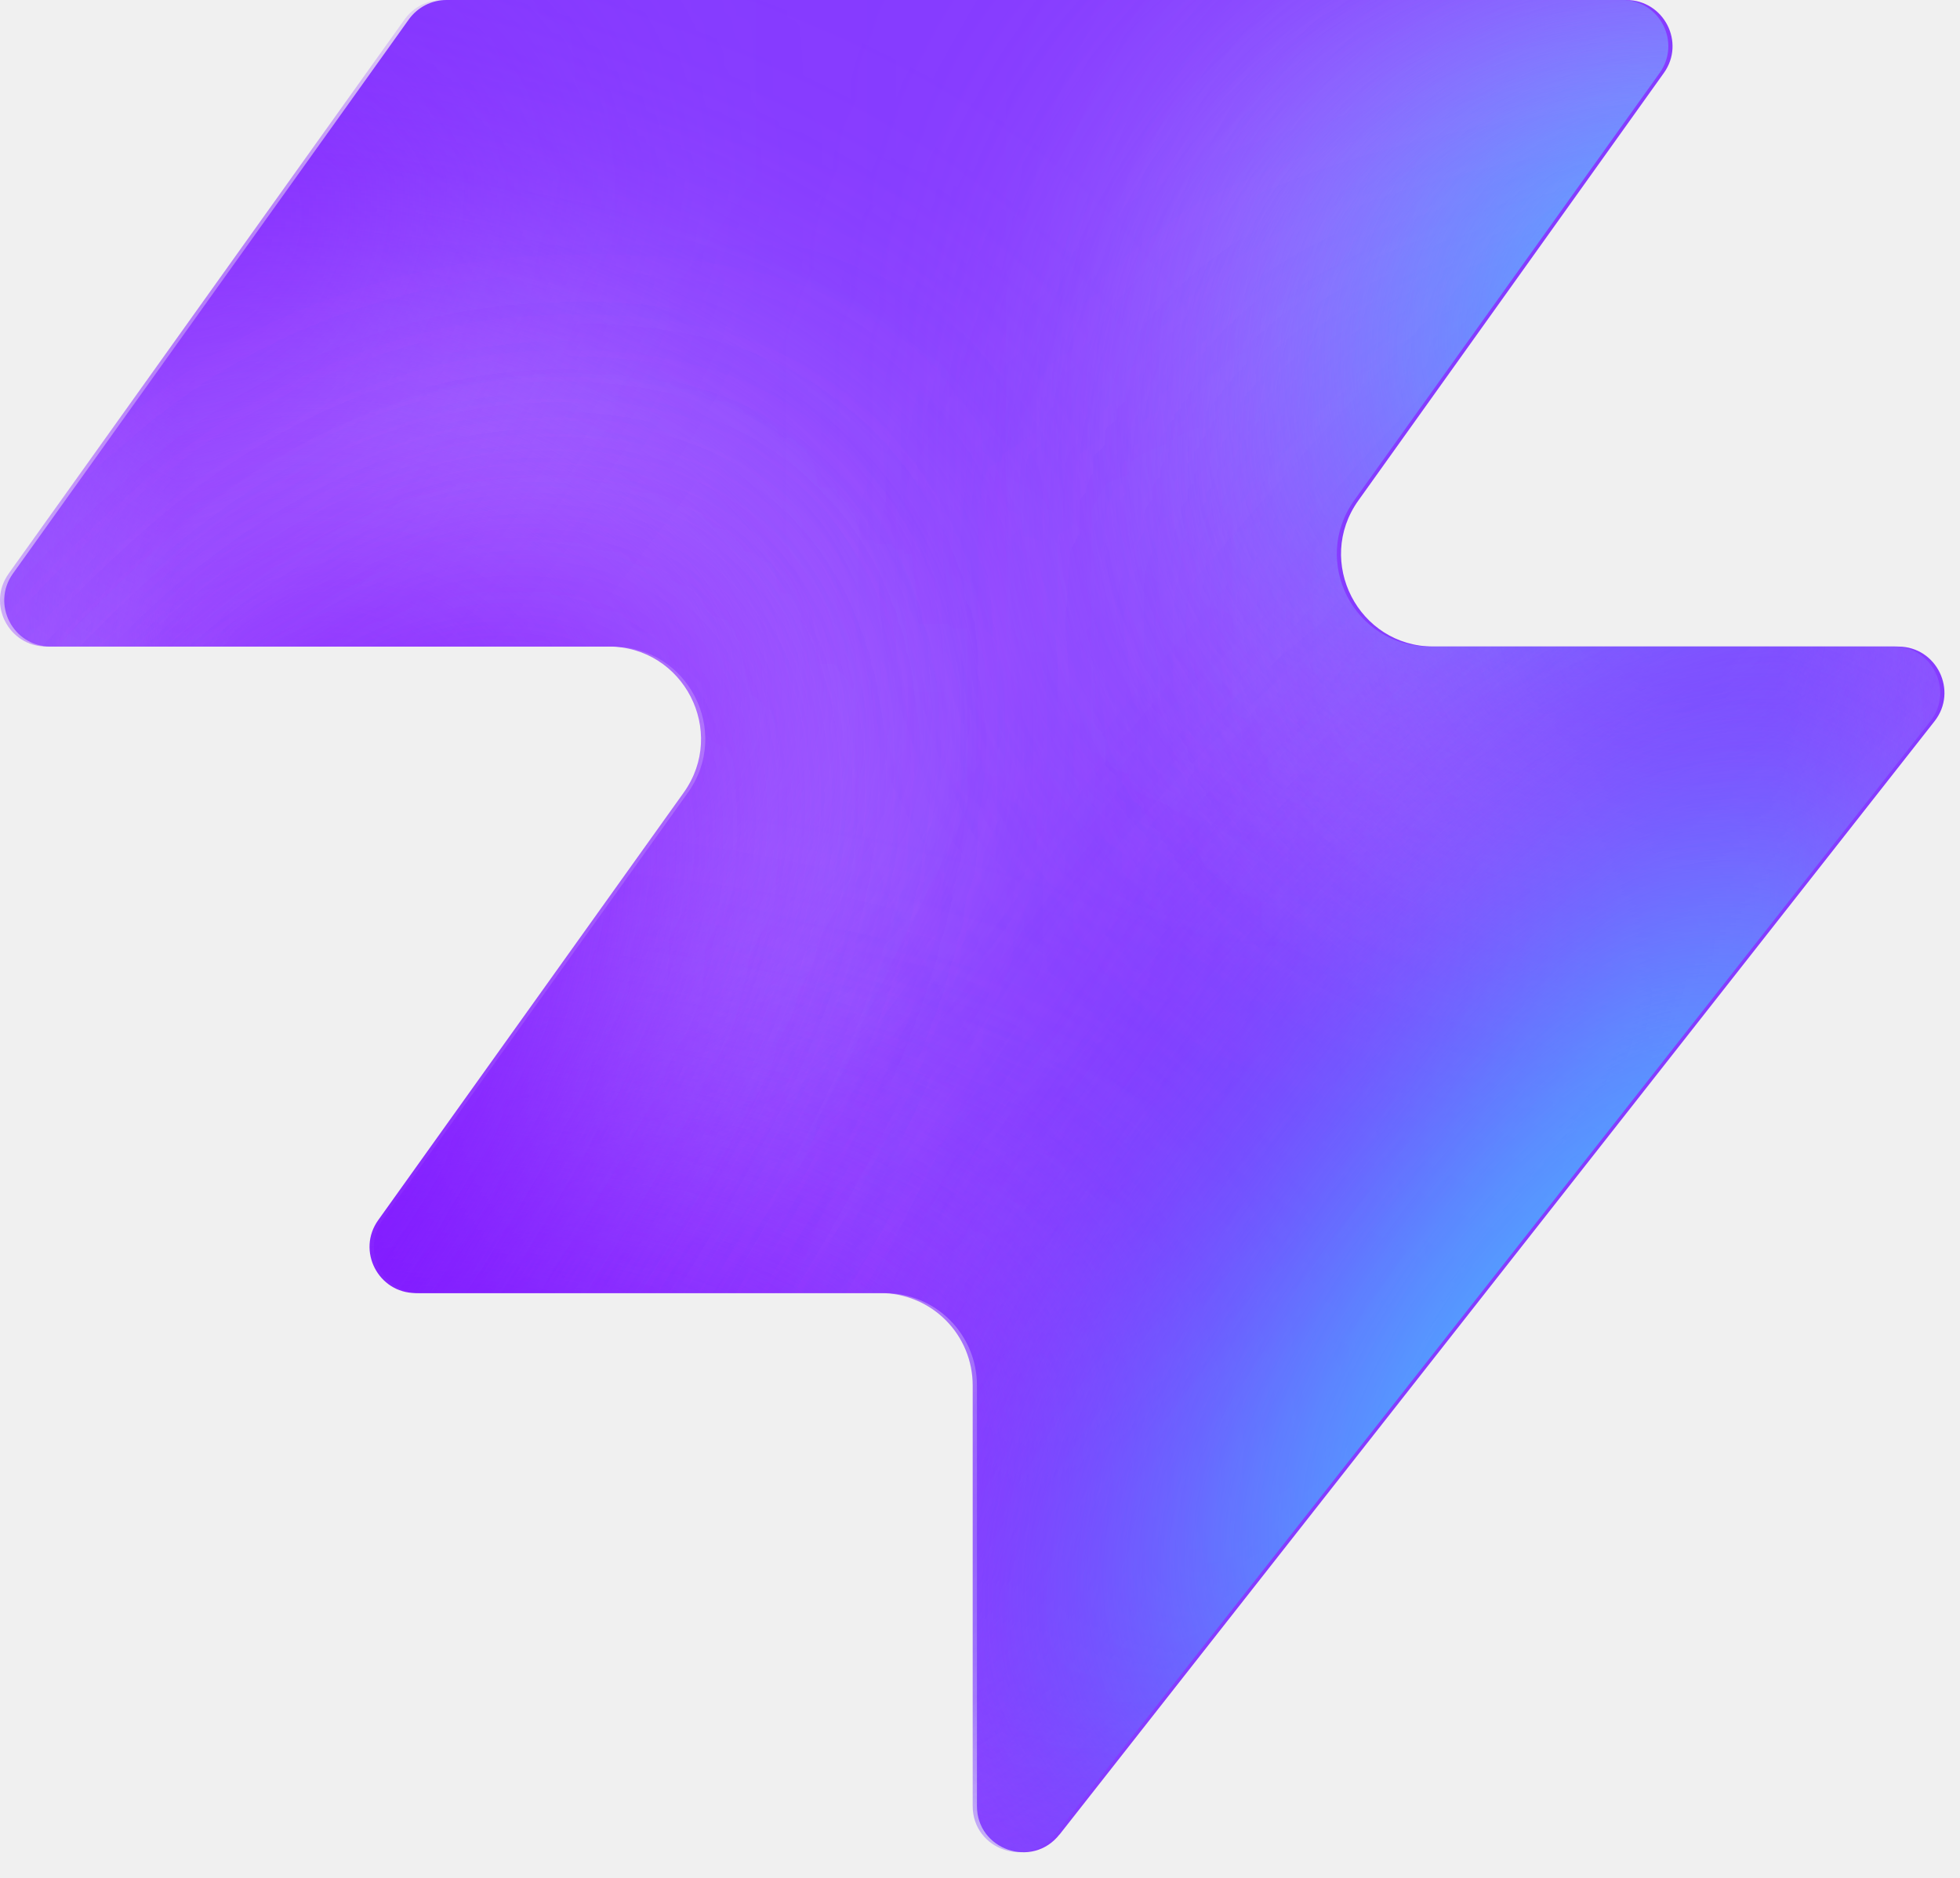
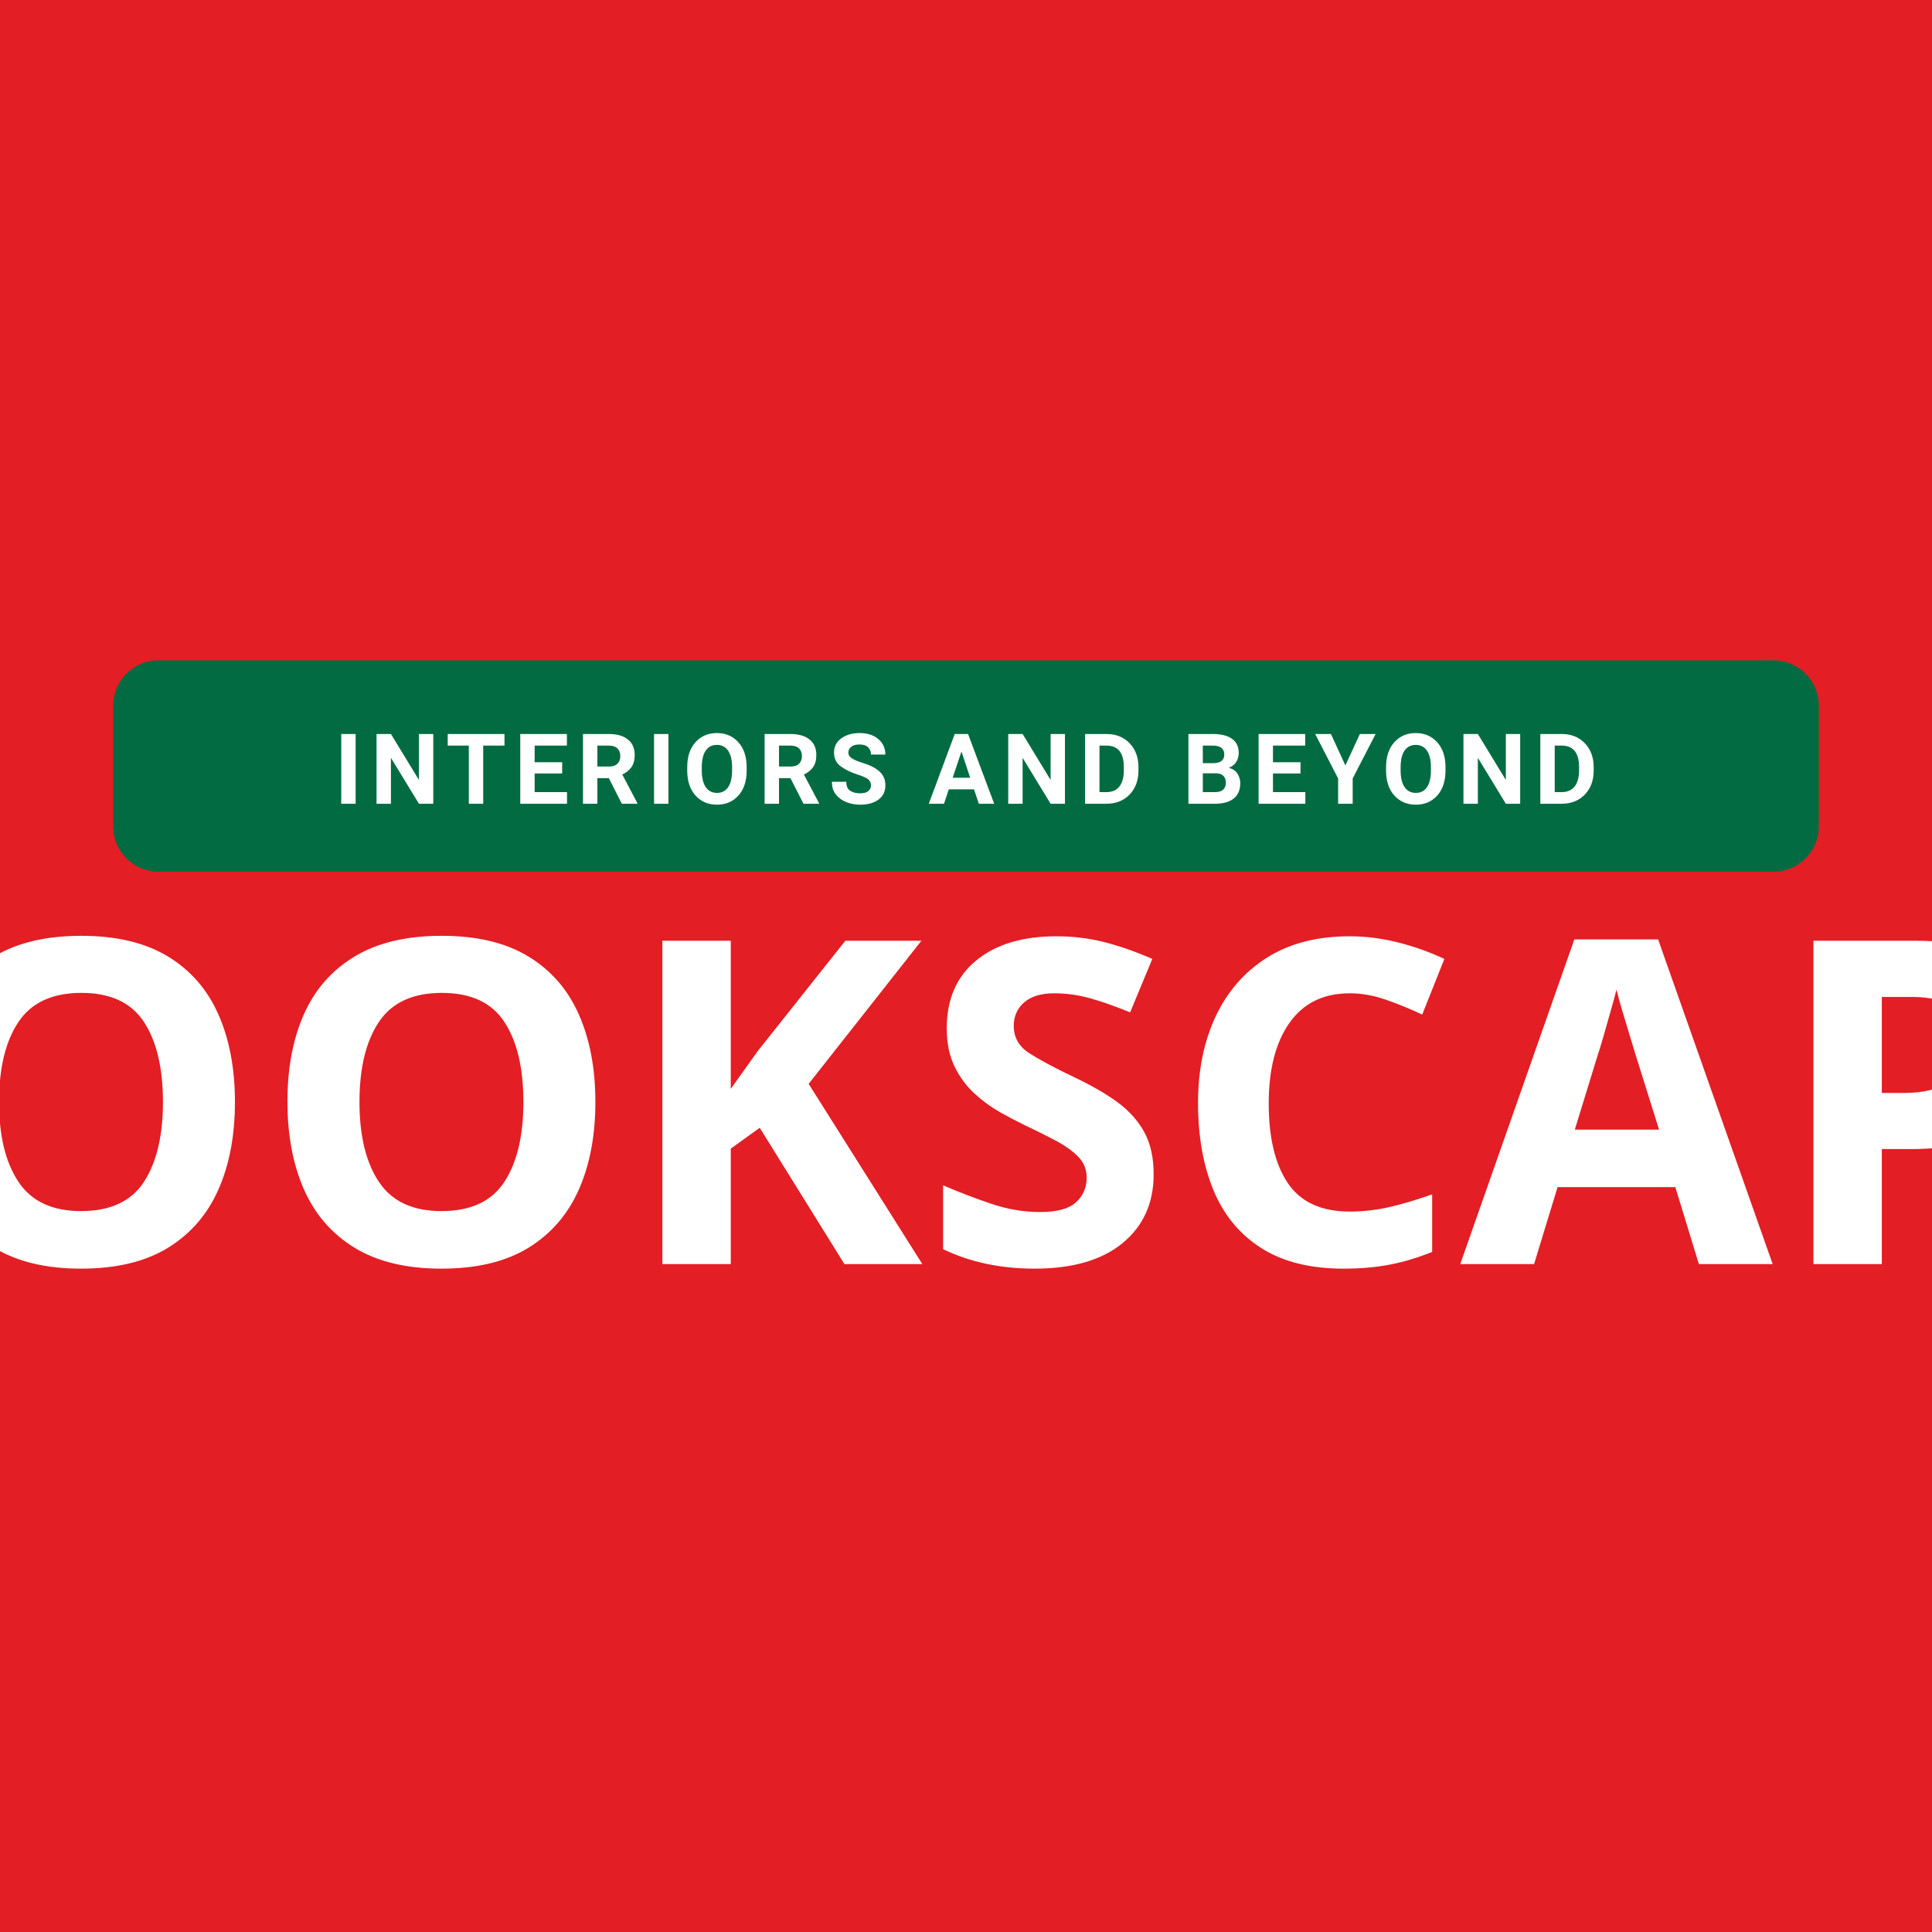
- <svg xmlns="http://www.w3.org/2000/svg" width="48" height="46" fill="none" viewBox="0 0 48 46">
-   <path fill="#863bff" d="M25.946 44.938c-.664.845-2.021.375-2.021-.698V33.937a2.26 2.26 0 0 0-2.262-2.262H10.287c-.92 0-1.456-1.04-.92-1.788l7.48-10.471c1.07-1.497 0-3.578-1.842-3.578H1.237c-.92 0-1.456-1.04-.92-1.788L10.013.474c.214-.297.556-.474.92-.474h28.894c.92 0 1.456 1.04.92 1.788l-7.48 10.471c-1.07 1.498 0 3.579 1.842 3.579h11.377c.943 0 1.473 1.088.89 1.83L25.947 44.94z" style="fill:#863bff;fill:color(display-p3 .525 .23 1);fill-opacity:1" />
-   <mask id="a" width="48" height="46" x="0" y="0" maskUnits="userSpaceOnUse" style="mask-type:alpha">
-     <path fill="#000" d="M25.842 44.938c-.664.844-2.021.375-2.021-.698V33.937a2.26 2.26 0 0 0-2.262-2.262H10.183c-.92 0-1.456-1.04-.92-1.788l7.48-10.471c1.07-1.498 0-3.579-1.842-3.579H1.133c-.92 0-1.456-1.04-.92-1.787L9.91.473c.214-.297.556-.474.92-.474h28.894c.92 0 1.456 1.04.92 1.788l-7.48 10.471c-1.07 1.498 0 3.578 1.842 3.578h11.377c.943 0 1.473 1.088.89 1.832L25.843 44.94z" style="fill:#000;fill-opacity:1" />
-   </mask>
-   <g mask="url(#a)">
-     <g filter="url(#b)">
-       <ellipse cx="5.508" cy="14.704" fill="#ede6ff" rx="5.508" ry="14.704" style="fill:#ede6ff;fill:color(display-p3 .927 .903 1);fill-opacity:1" transform="matrix(.00324 1 1 -.00324 -4.47 31.516)" />
-     </g>
-     <g filter="url(#c)">
-       <ellipse cx="10.399" cy="29.851" fill="#ede6ff" rx="10.399" ry="29.851" style="fill:#ede6ff;fill:color(display-p3 .927 .903 1);fill-opacity:1" transform="matrix(.00324 1 1 -.00324 -39.328 7.883)" />
-     </g>
-     <g filter="url(#d)">
-       <ellipse cx="5.508" cy="30.487" fill="#7e14ff" rx="5.508" ry="30.487" style="fill:#7e14ff;fill:color(display-p3 .492 .077 1);fill-opacity:1" transform="rotate(89.814 -25.913 -14.639)scale(1 -1)" />
-     </g>
-     <g filter="url(#e)">
-       <ellipse cx="5.508" cy="30.599" fill="#7e14ff" rx="5.508" ry="30.599" style="fill:#7e14ff;fill:color(display-p3 .492 .077 1);fill-opacity:1" transform="rotate(89.814 -32.644 -3.334)scale(1 -1)" />
-     </g>
-     <g filter="url(#f)">
-       <ellipse cx="5.508" cy="30.599" fill="#7e14ff" rx="5.508" ry="30.599" style="fill:#7e14ff;fill:color(display-p3 .492 .077 1);fill-opacity:1" transform="matrix(.00324 1 1 -.00324 -34.34 30.47)" />
-     </g>
-     <g filter="url(#g)">
-       <ellipse cx="14.072" cy="22.078" fill="#ede6ff" rx="14.072" ry="22.078" style="fill:#ede6ff;fill:color(display-p3 .927 .903 1);fill-opacity:1" transform="rotate(93.35 24.506 48.493)scale(-1 1)" />
-     </g>
-     <g filter="url(#h)">
-       <ellipse cx="3.47" cy="21.501" fill="#7e14ff" rx="3.47" ry="21.501" style="fill:#7e14ff;fill:color(display-p3 .492 .077 1);fill-opacity:1" transform="rotate(89.009 28.708 47.59)scale(-1 1)" />
-     </g>
-     <g filter="url(#i)">
-       <ellipse cx="3.47" cy="21.501" fill="#7e14ff" rx="3.47" ry="21.501" style="fill:#7e14ff;fill:color(display-p3 .492 .077 1);fill-opacity:1" transform="rotate(89.009 28.708 47.59)scale(-1 1)" />
-     </g>
-     <g filter="url(#j)">
-       <ellipse cx=".387" cy="8.972" fill="#7e14ff" rx="4.407" ry="29.108" style="fill:#7e14ff;fill:color(display-p3 .492 .077 1);fill-opacity:1" transform="rotate(39.51 .387 8.972)" />
-     </g>
-     <g filter="url(#k)">
-       <ellipse cx="47.523" cy="-6.092" fill="#7e14ff" rx="4.407" ry="29.108" style="fill:#7e14ff;fill:color(display-p3 .492 .077 1);fill-opacity:1" transform="rotate(37.892 47.523 -6.092)" />
-     </g>
-     <g filter="url(#l)">
-       <ellipse cx="41.412" cy="6.333" fill="#47bfff" rx="5.971" ry="9.665" style="fill:#47bfff;fill:color(display-p3 .28 .748 1);fill-opacity:1" transform="rotate(37.892 41.412 6.333)" />
-     </g>
-     <g filter="url(#m)">
-       <ellipse cx="-1.879" cy="38.332" fill="#7e14ff" rx="4.407" ry="29.108" style="fill:#7e14ff;fill:color(display-p3 .492 .077 1);fill-opacity:1" transform="rotate(37.892 -1.88 38.332)" />
-     </g>
-     <g filter="url(#n)">
-       <ellipse cx="-1.879" cy="38.332" fill="#7e14ff" rx="4.407" ry="29.108" style="fill:#7e14ff;fill:color(display-p3 .492 .077 1);fill-opacity:1" transform="rotate(37.892 -1.88 38.332)" />
-     </g>
-     <g filter="url(#o)">
-       <ellipse cx="35.651" cy="29.907" fill="#7e14ff" rx="4.407" ry="29.108" style="fill:#7e14ff;fill:color(display-p3 .492 .077 1);fill-opacity:1" transform="rotate(37.892 35.651 29.907)" />
-     </g>
-     <g filter="url(#p)">
-       <ellipse cx="38.418" cy="32.4" fill="#47bfff" rx="5.971" ry="15.297" style="fill:#47bfff;fill:color(display-p3 .28 .748 1);fill-opacity:1" transform="rotate(37.892 38.418 32.4)" />
-     </g>
-   </g>
-   <defs>
-     <filter id="b" width="60.045" height="41.654" x="-19.77" y="16.149" color-interpolation-filters="sRGB" filterUnits="userSpaceOnUse">
-       <feFlood flood-opacity="0" result="BackgroundImageFix" />
-       <feBlend in="SourceGraphic" in2="BackgroundImageFix" result="shape" />
-       <feGaussianBlur result="effect1_foregroundBlur_2002_17158" stdDeviation="7.659" />
-     </filter>
-     <filter id="c" width="90.34" height="51.437" x="-54.613" y="-7.533" color-interpolation-filters="sRGB" filterUnits="userSpaceOnUse">
-       <feFlood flood-opacity="0" result="BackgroundImageFix" />
-       <feBlend in="SourceGraphic" in2="BackgroundImageFix" result="shape" />
-       <feGaussianBlur result="effect1_foregroundBlur_2002_17158" stdDeviation="7.659" />
-     </filter>
-     <filter id="d" width="79.355" height="29.4" x="-49.64" y="2.03" color-interpolation-filters="sRGB" filterUnits="userSpaceOnUse">
-       <feFlood flood-opacity="0" result="BackgroundImageFix" />
-       <feBlend in="SourceGraphic" in2="BackgroundImageFix" result="shape" />
-       <feGaussianBlur result="effect1_foregroundBlur_2002_17158" stdDeviation="4.596" />
-     </filter>
-     <filter id="e" width="79.579" height="29.4" x="-45.045" y="20.029" color-interpolation-filters="sRGB" filterUnits="userSpaceOnUse">
-       <feFlood flood-opacity="0" result="BackgroundImageFix" />
-       <feBlend in="SourceGraphic" in2="BackgroundImageFix" result="shape" />
-       <feGaussianBlur result="effect1_foregroundBlur_2002_17158" stdDeviation="4.596" />
-     </filter>
-     <filter id="f" width="79.579" height="29.4" x="-43.513" y="21.178" color-interpolation-filters="sRGB" filterUnits="userSpaceOnUse">
-       <feFlood flood-opacity="0" result="BackgroundImageFix" />
-       <feBlend in="SourceGraphic" in2="BackgroundImageFix" result="shape" />
-       <feGaussianBlur result="effect1_foregroundBlur_2002_17158" stdDeviation="4.596" />
-     </filter>
-     <filter id="g" width="74.749" height="58.852" x="15.756" y="-17.901" color-interpolation-filters="sRGB" filterUnits="userSpaceOnUse">
-       <feFlood flood-opacity="0" result="BackgroundImageFix" />
-       <feBlend in="SourceGraphic" in2="BackgroundImageFix" result="shape" />
-       <feGaussianBlur result="effect1_foregroundBlur_2002_17158" stdDeviation="7.659" />
-     </filter>
-     <filter id="h" width="61.377" height="25.362" x="23.548" y="2.284" color-interpolation-filters="sRGB" filterUnits="userSpaceOnUse">
-       <feFlood flood-opacity="0" result="BackgroundImageFix" />
-       <feBlend in="SourceGraphic" in2="BackgroundImageFix" result="shape" />
-       <feGaussianBlur result="effect1_foregroundBlur_2002_17158" stdDeviation="4.596" />
-     </filter>
-     <filter id="i" width="61.377" height="25.362" x="23.548" y="2.284" color-interpolation-filters="sRGB" filterUnits="userSpaceOnUse">
-       <feFlood flood-opacity="0" result="BackgroundImageFix" />
-       <feBlend in="SourceGraphic" in2="BackgroundImageFix" result="shape" />
-       <feGaussianBlur result="effect1_foregroundBlur_2002_17158" stdDeviation="4.596" />
-     </filter>
-     <filter id="j" width="56.045" height="63.649" x="-27.636" y="-22.853" color-interpolation-filters="sRGB" filterUnits="userSpaceOnUse">
-       <feFlood flood-opacity="0" result="BackgroundImageFix" />
-       <feBlend in="SourceGraphic" in2="BackgroundImageFix" result="shape" />
-       <feGaussianBlur result="effect1_foregroundBlur_2002_17158" stdDeviation="4.596" />
-     </filter>
-     <filter id="k" width="54.814" height="64.646" x="20.116" y="-38.415" color-interpolation-filters="sRGB" filterUnits="userSpaceOnUse">
-       <feFlood flood-opacity="0" result="BackgroundImageFix" />
-       <feBlend in="SourceGraphic" in2="BackgroundImageFix" result="shape" />
-       <feGaussianBlur result="effect1_foregroundBlur_2002_17158" stdDeviation="4.596" />
-     </filter>
-     <filter id="l" width="33.541" height="35.313" x="24.641" y="-11.323" color-interpolation-filters="sRGB" filterUnits="userSpaceOnUse">
-       <feFlood flood-opacity="0" result="BackgroundImageFix" />
-       <feBlend in="SourceGraphic" in2="BackgroundImageFix" result="shape" />
-       <feGaussianBlur result="effect1_foregroundBlur_2002_17158" stdDeviation="4.596" />
-     </filter>
-     <filter id="m" width="54.814" height="64.646" x="-29.286" y="6.009" color-interpolation-filters="sRGB" filterUnits="userSpaceOnUse">
-       <feFlood flood-opacity="0" result="BackgroundImageFix" />
-       <feBlend in="SourceGraphic" in2="BackgroundImageFix" result="shape" />
-       <feGaussianBlur result="effect1_foregroundBlur_2002_17158" stdDeviation="4.596" />
-     </filter>
-     <filter id="n" width="54.814" height="64.646" x="-29.286" y="6.009" color-interpolation-filters="sRGB" filterUnits="userSpaceOnUse">
-       <feFlood flood-opacity="0" result="BackgroundImageFix" />
-       <feBlend in="SourceGraphic" in2="BackgroundImageFix" result="shape" />
-       <feGaussianBlur result="effect1_foregroundBlur_2002_17158" stdDeviation="4.596" />
-     </filter>
-     <filter id="o" width="54.814" height="64.646" x="8.244" y="-2.416" color-interpolation-filters="sRGB" filterUnits="userSpaceOnUse">
-       <feFlood flood-opacity="0" result="BackgroundImageFix" />
-       <feBlend in="SourceGraphic" in2="BackgroundImageFix" result="shape" />
-       <feGaussianBlur result="effect1_foregroundBlur_2002_17158" stdDeviation="4.596" />
-     </filter>
-     <filter id="p" width="39.409" height="43.623" x="18.713" y="10.588" color-interpolation-filters="sRGB" filterUnits="userSpaceOnUse">
-       <feFlood flood-opacity="0" result="BackgroundImageFix" />
-       <feBlend in="SourceGraphic" in2="BackgroundImageFix" result="shape" />
-       <feGaussianBlur result="effect1_foregroundBlur_2002_17158" stdDeviation="4.596" />
-     </filter>
-   </defs>
+ <svg xmlns="http://www.w3.org/2000/svg" viewBox="0 0 512 512">
+   <rect width="512" height="512" fill="#e31e24" />
+   <rect x="30" y="175" width="452" height="56" rx="12" fill="#026b42" />
+   <text x="256" y="213" fill="white" font-family="-apple-system, BlinkMacSystemFont, 'Segoe UI', Roboto, Helvetica, Arial, sans-serif" font-weight="700" font-size="26" text-anchor="middle" letter-spacing="2">INTERIORS AND BEYOND</text>
+   <text x="256" y="335" fill="white" font-family="'Impact', 'Arial Black', sans-serif" font-weight="900" font-size="120" text-anchor="middle" textLength="452" lengthAdjust="spacingAndGlyphs">COOKSCAPE</text>
</svg>
